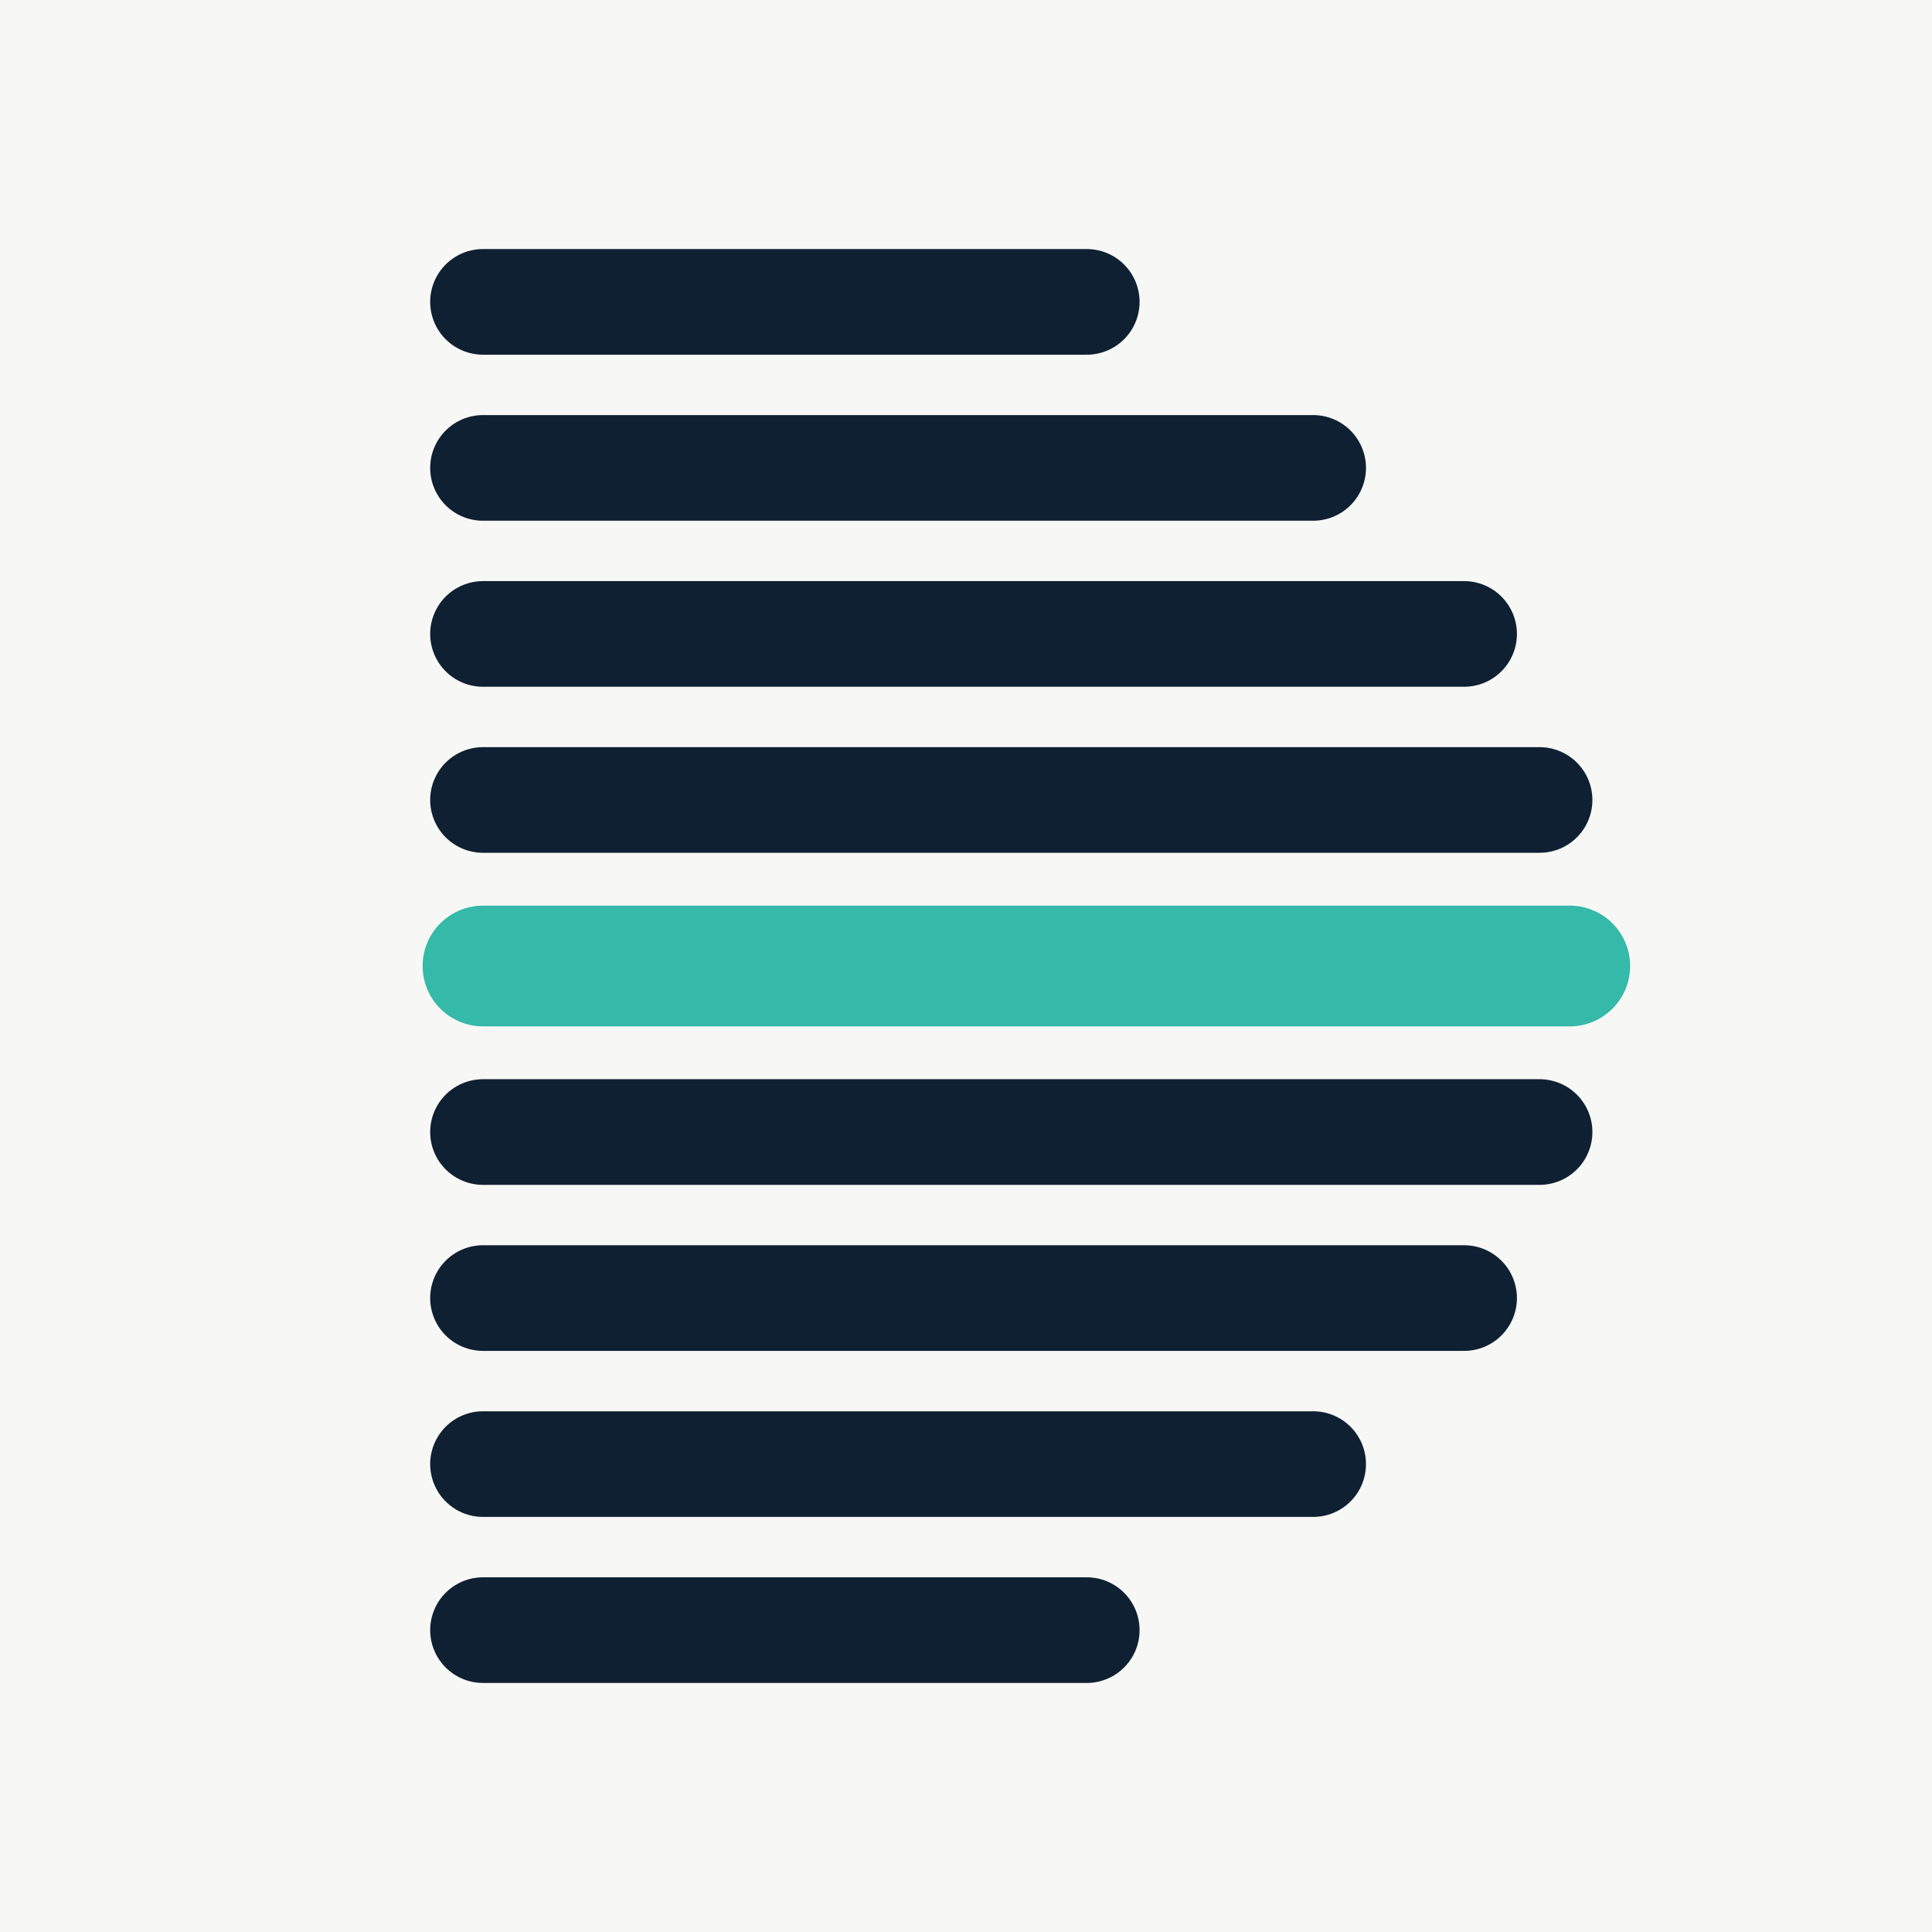
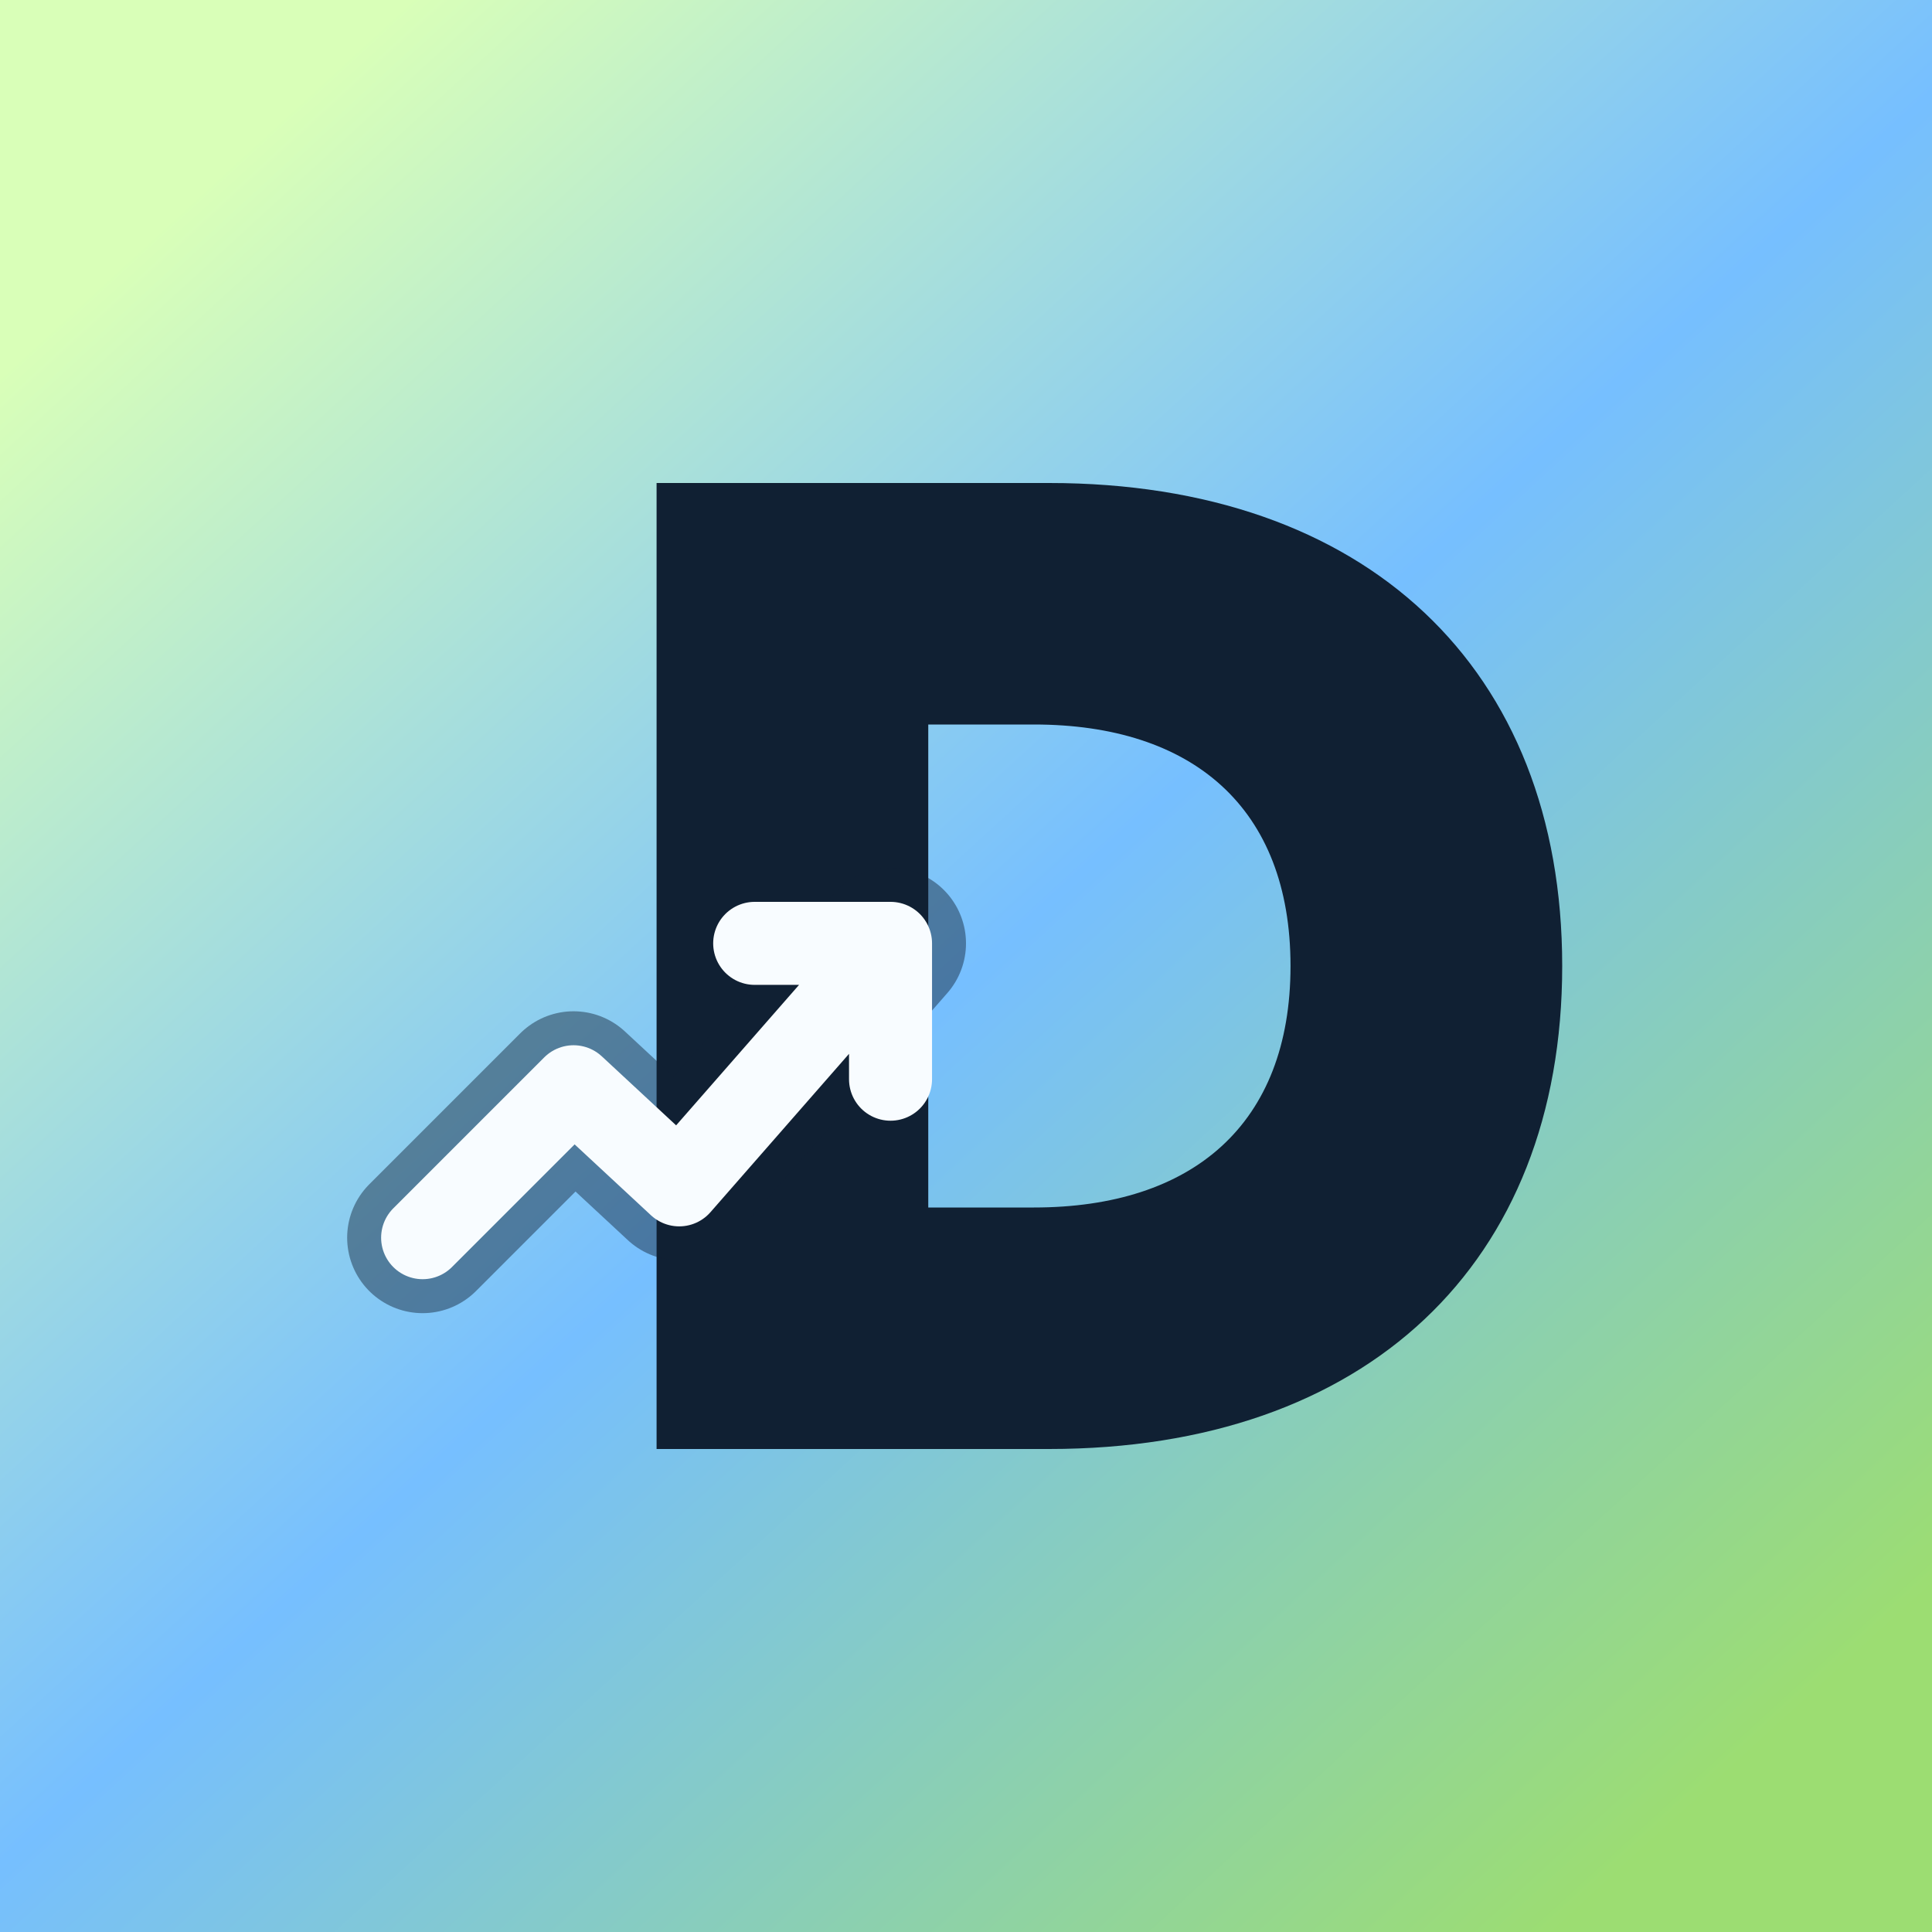
<svg xmlns="http://www.w3.org/2000/svg" viewBox="0 0 512 512">
-   <rect width="512" height="512" fill="#f7f8f5" />
-   <g fill="none" stroke="#102033" stroke-width="28" stroke-linecap="round">
-     <path d="M128 80h160" />
-     <path d="M128 124h220" />
-     <path d="M128 168h260" />
-     <path d="M128 212h280" />
-     <path d="M128 300h280" />
-     <path d="M128 344h260" />
-     <path d="M128 388h220" />
-     <path d="M128 432h160" />
-   </g>
-   <path d="M128 256h288" fill="none" stroke="#35b9a8" stroke-width="32" stroke-linecap="round" />
+   <defs>
+     <linearGradient id="midnight-mask" x1="62" y1="42" x2="456" y2="472" gradientUnits="userSpaceOnUse">
+       <stop stop-color="#d9ffb8" />
+       <stop offset=".5" stop-color="#76bfff" />
+       <stop offset="1" stop-color="#9cdd72" />
+     </linearGradient>
+   </defs>
+   <rect width="512" height="512" fill="url(#midnight-mask)" />
+   <path fill="#102033" fill-rule="evenodd" d="M174 128h104c84 0 136 49 136 128s-52 128-136 128H174V128Zm72 64v128h28c42 0 68-22 68-64s-26-64-68-64h-28Z" />
+   <path d="m112 328 40-40 28 26 56-64" fill="none" stroke="#102033" stroke-opacity=".45" stroke-width="40" stroke-linecap="round" stroke-linejoin="round" />
+   <path d="m112 328 40-40 28 26 56-64m-36 0h36v36" fill="none" stroke="#f8fcff" stroke-width="22" stroke-linecap="round" stroke-linejoin="round" />
</svg>
